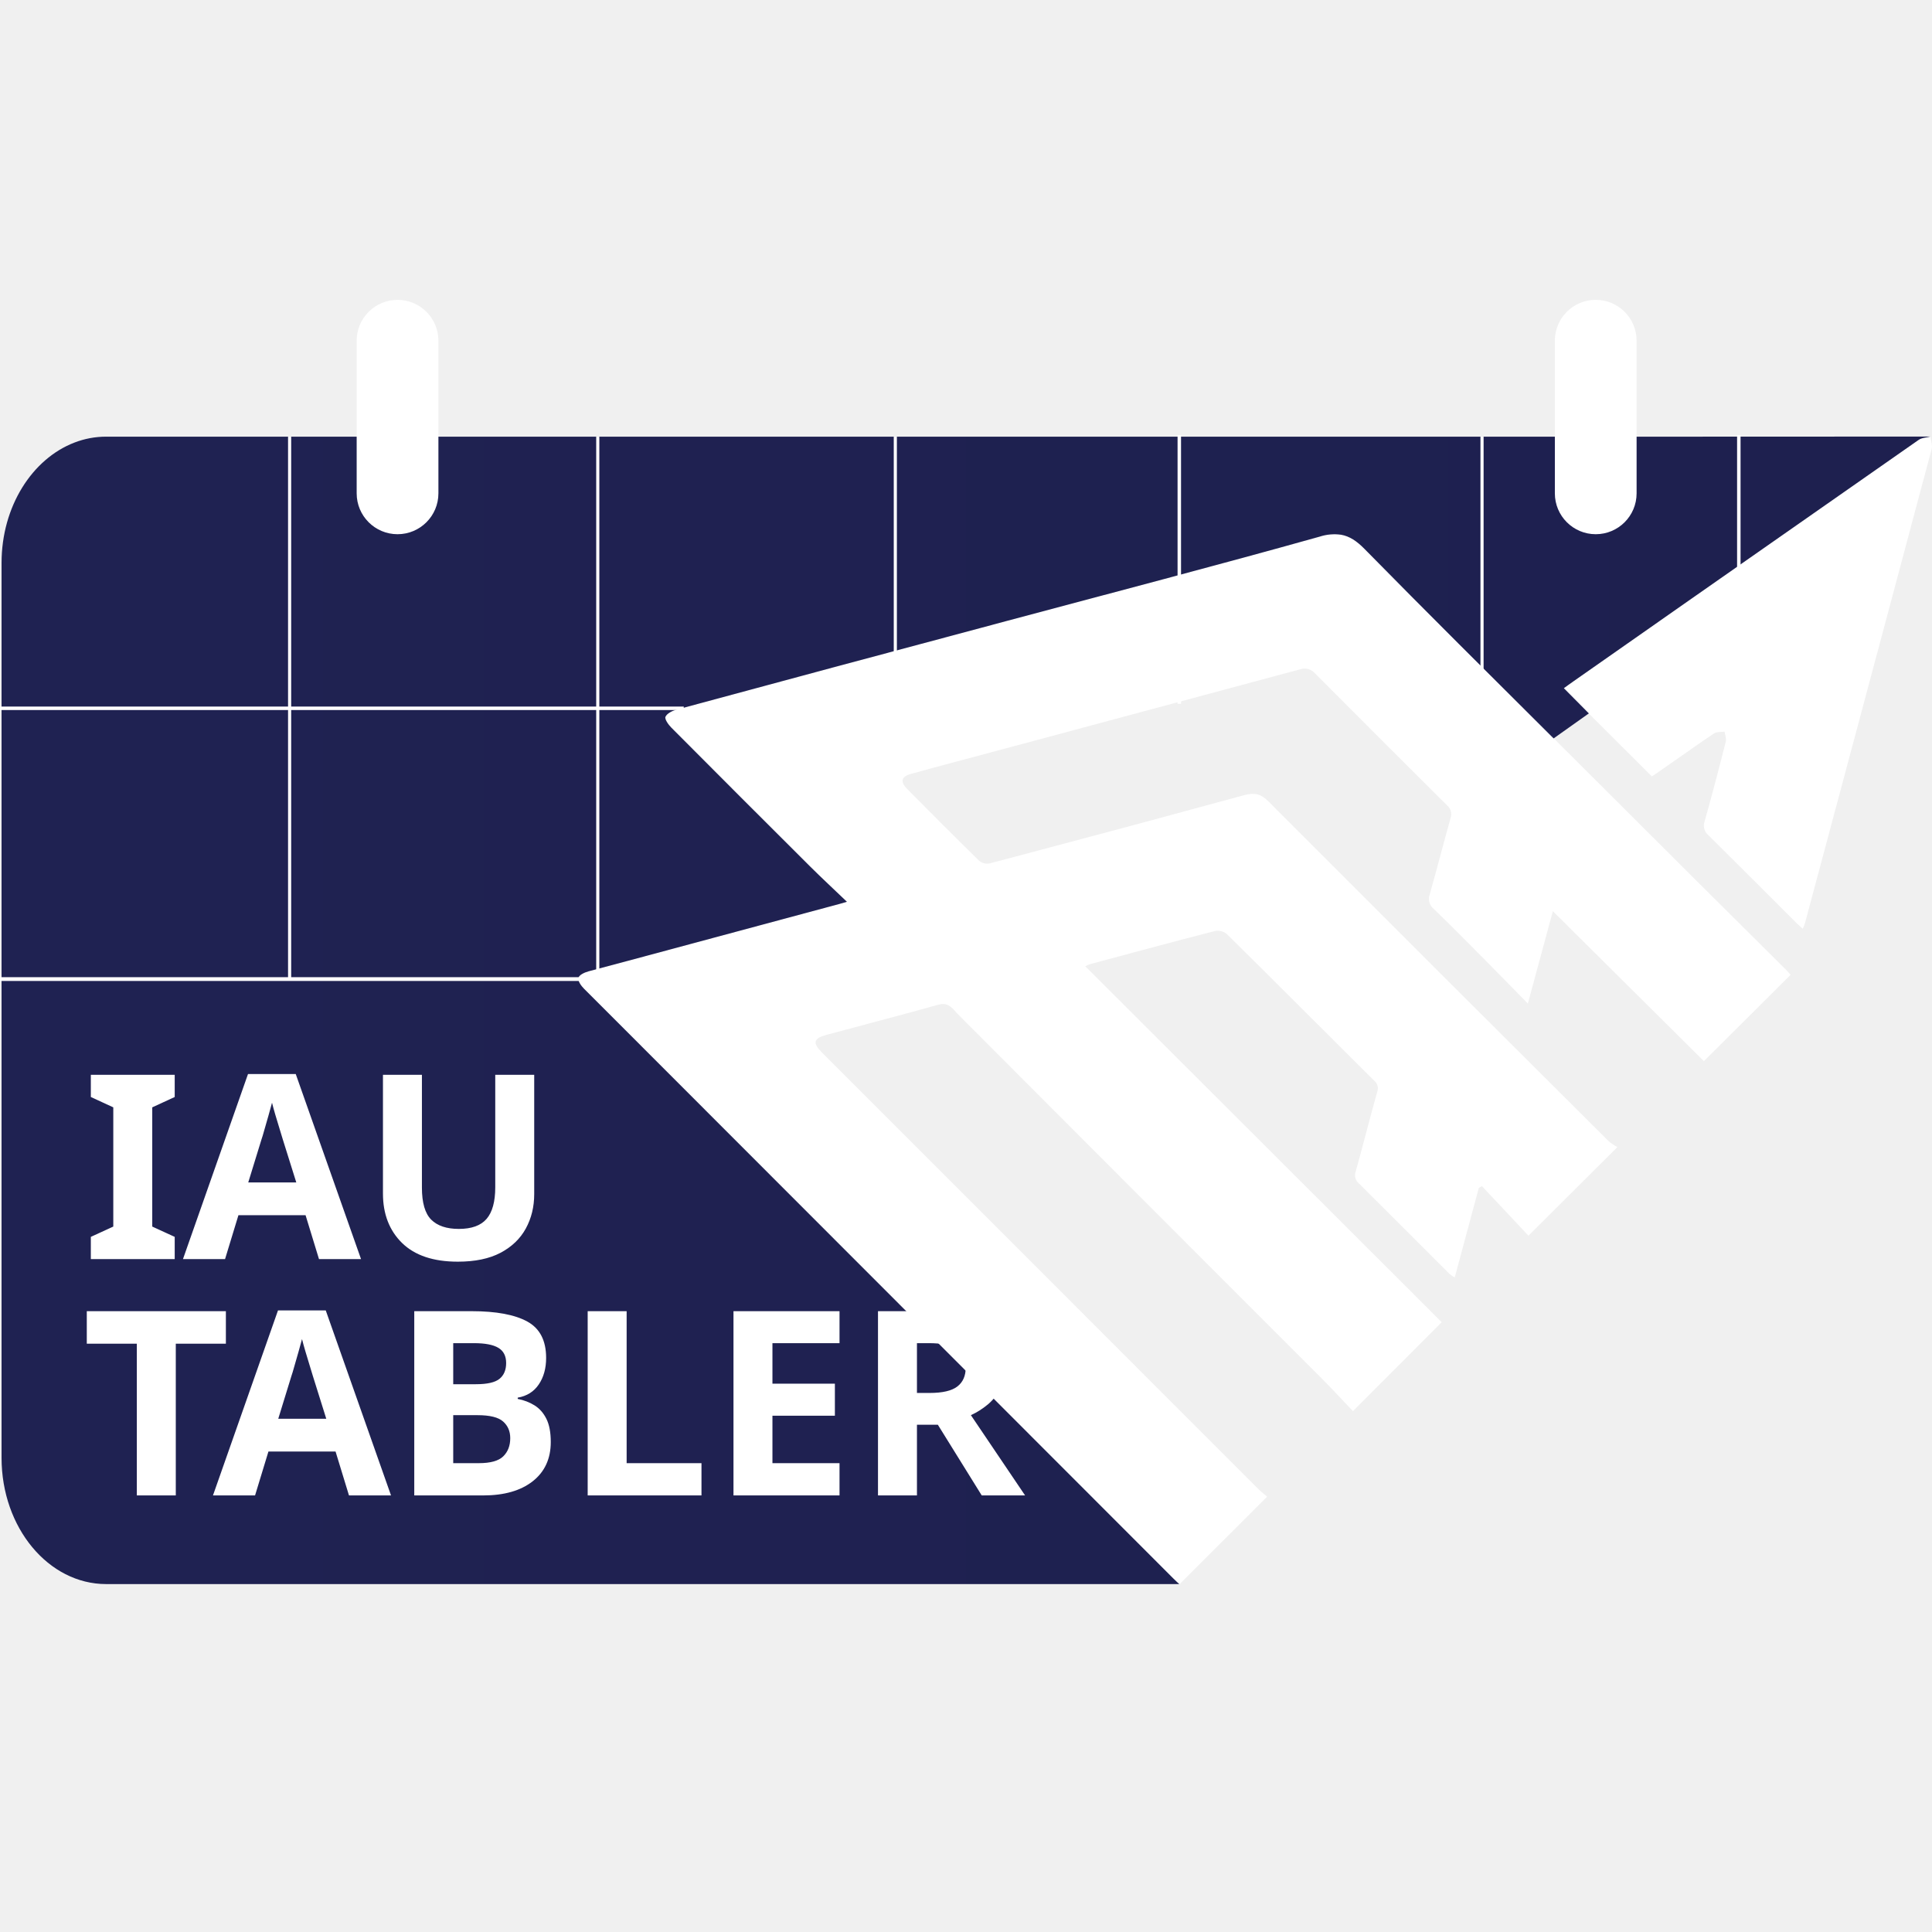
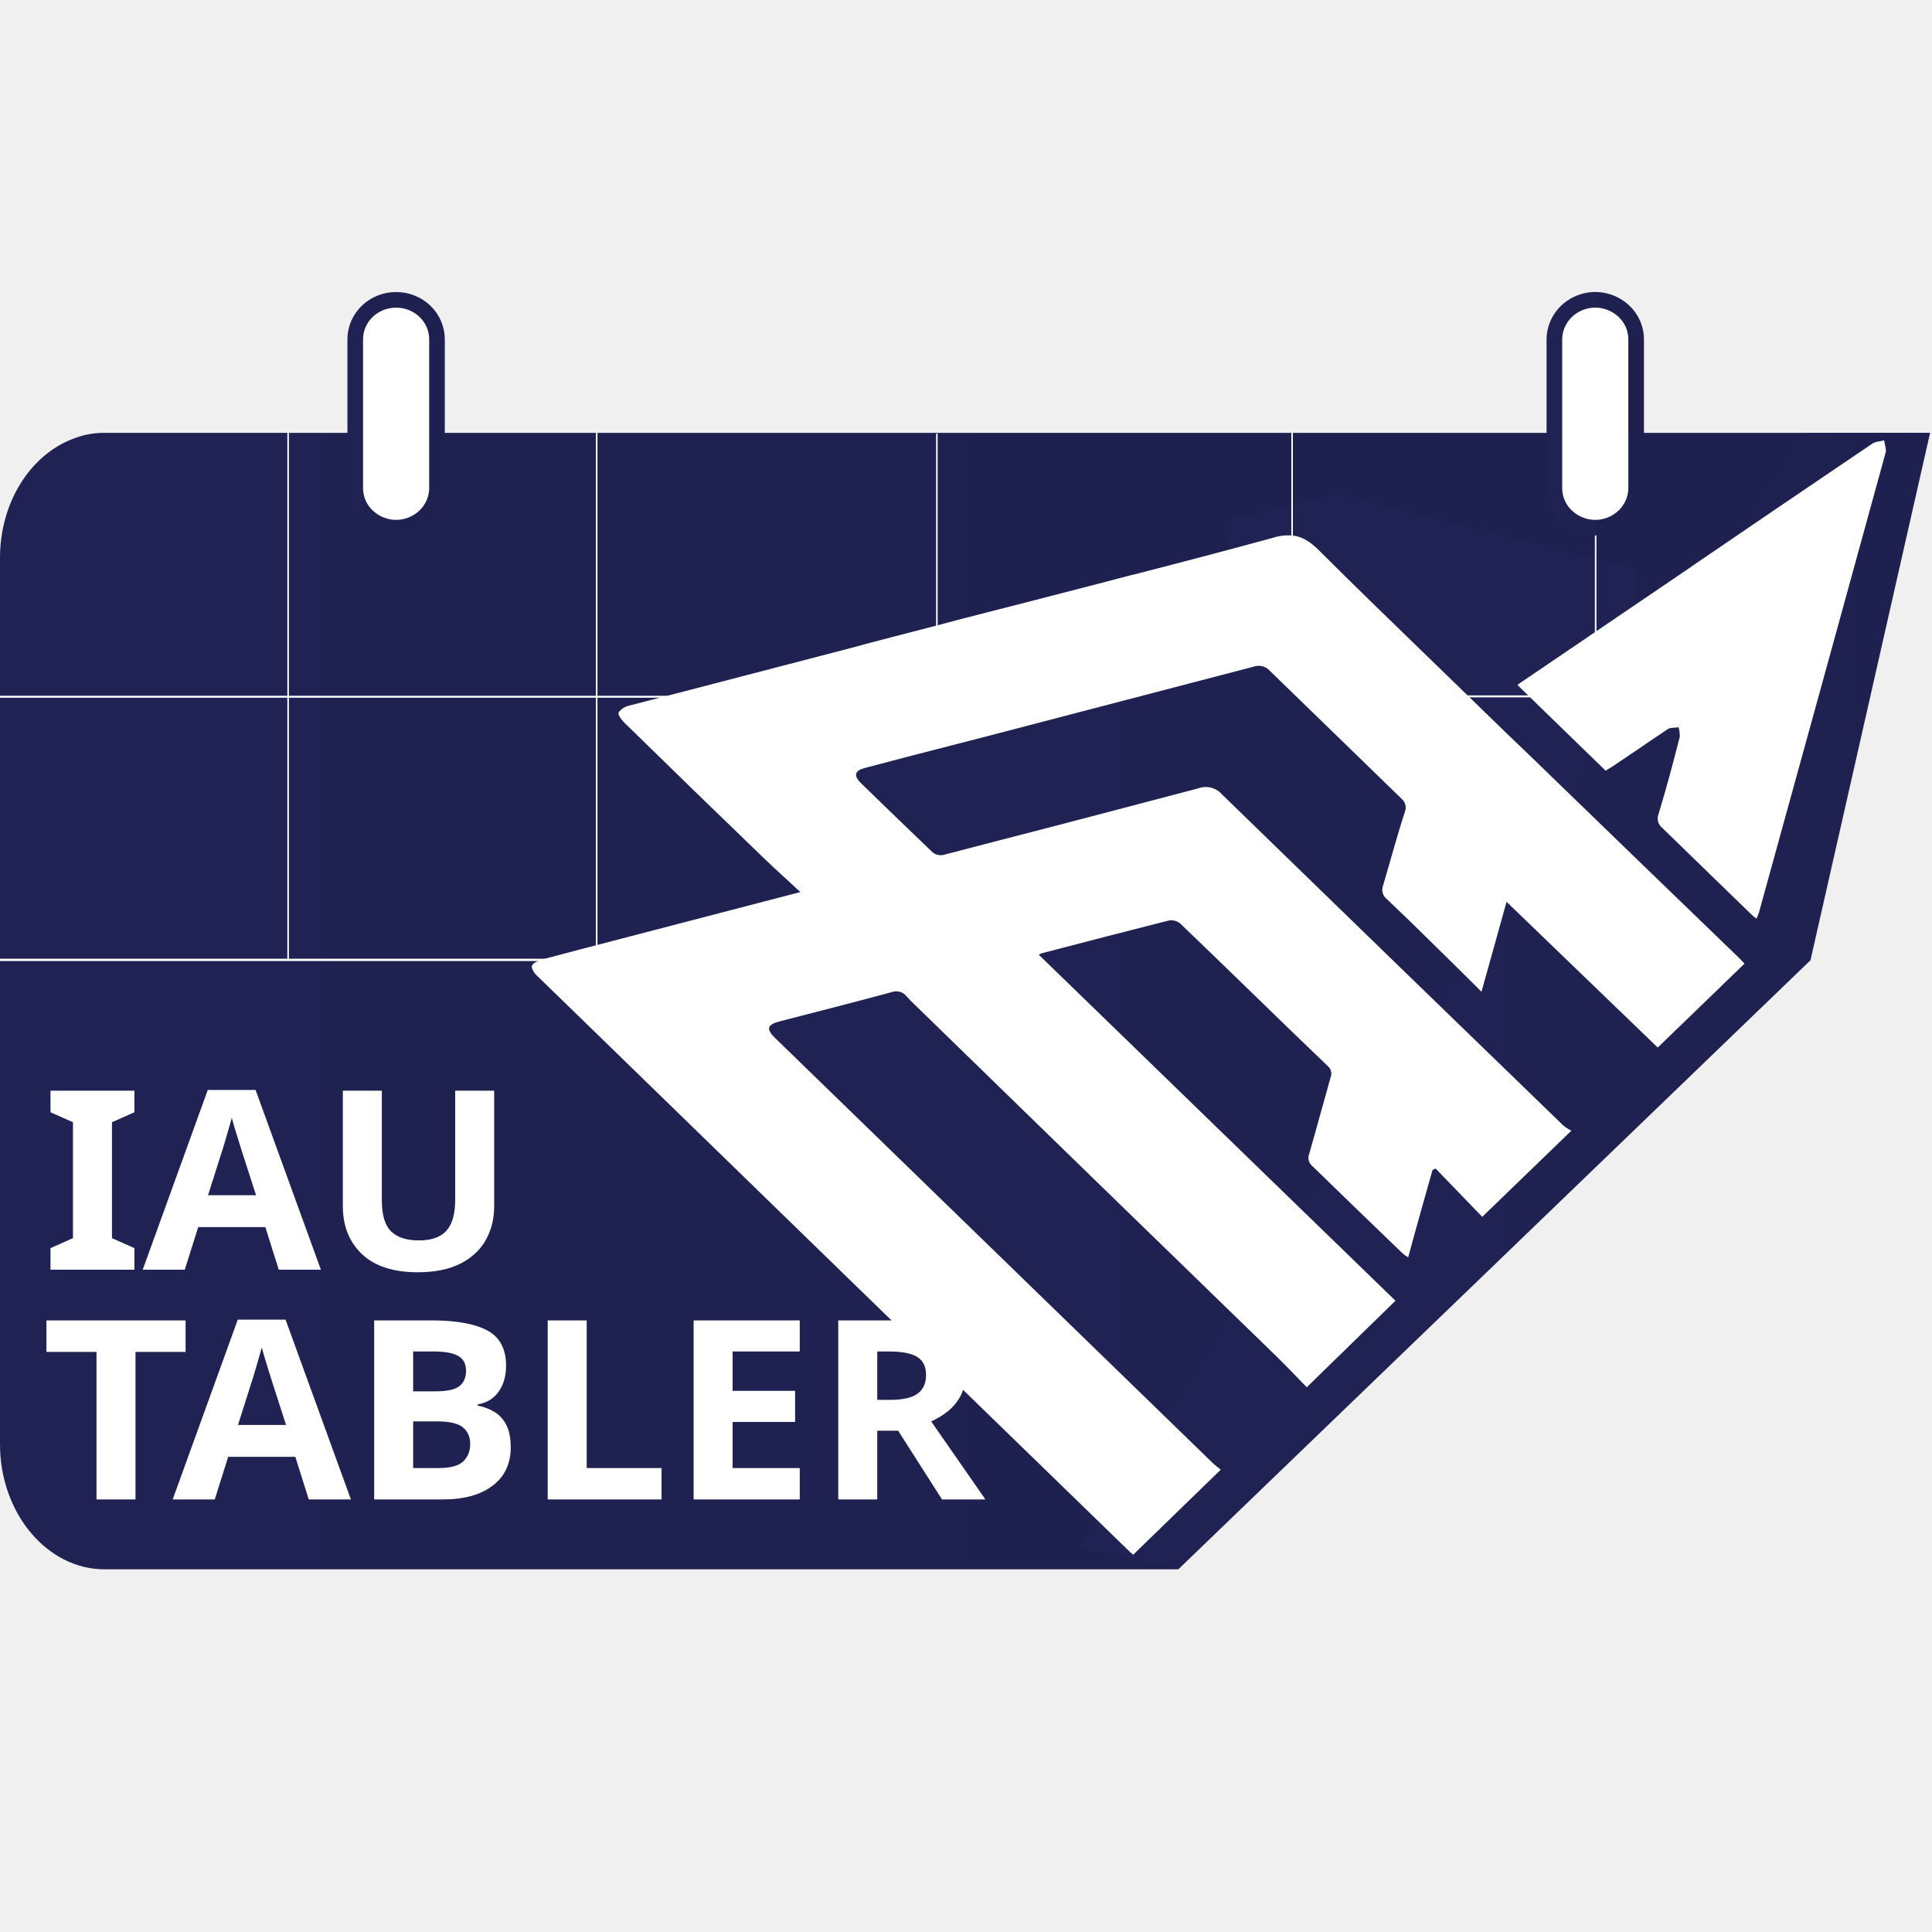
- <svg xmlns="http://www.w3.org/2000/svg" id="Layer_1" data-name="Layer 1" viewBox="0 0 618.32 426.38" width="70px" height="70px">
+ <svg xmlns="http://www.w3.org/2000/svg" xmlns:xlink="http://www.w3.org/1999/xlink" id="Layer_1" data-name="Layer 1" viewBox="0 0 618.3 426.4" width="70px" height="70px">
  <defs>
    <style>
-             .cls-1,.cls-3,.cls-4{fill:#fff;}.cls-2{fill:url(#linear-gradient);}.cls-3{isolation:isolate;font-size:82.59px;font-family:BahijTheSansArabic-Bold,
-             Bahij TheSansArabic;font-weight:700;}.cls-4{stroke:#fff;stroke-miterlimit:10;}
+             .cls-1{fill:#1d6477;}.cls-2{fill:url(#linear-gradient);}.cls-3{fill:url(#linear-gradient-2);}.cls-4{fill:url(#linear-gradient-3);}.cls-11,.cls-14,.cls-15,.cls-5,.cls-6{fill:#fff;}.cls-11,.cls-15,.cls-5{stroke-miterlimit:10;}.cls-15,.cls-5{stroke-width:5px;}.cls-5{stroke:url(#linear-gradient-4);}.cls-6{isolation:isolate;font-size:66.96px;font-family:BahijTheSansArabic-Bold,
+             Bahij
+             TheSansArabic;font-weight:700;}.cls-7{letter-spacing:-0.03em;}.cls-8{letter-spacing:-0.04em;}.cls-9{letter-spacing:-0.05em;}.cls-10{letter-spacing:0em;}.cls-11{stroke:#fff;stroke-width:0.5px;}.cls-12{fill:url(#linear-gradient-5);}.cls-13{fill:url(#linear-gradient-6);}.cls-15{stroke:url(#linear-gradient-7);}
        </style>
-     <linearGradient id="linear-gradient" x1="441.09" y1="-343.87" x2="1058.4" y2="-343.87" gradientTransform="matrix(1, 0, 0, -1, -441.09, -116.49)" gradientUnits="userSpaceOnUse">
+     <linearGradient id="linear-gradient" x1="520.47" y1="213.5" x2="520.75" y2="213.5" gradientTransform="matrix(1.234365, 0, 0, -1.198767, -69.49477, 465.2613)" gradientUnits="userSpaceOnUse">
      <stop offset="0" stop-color="#1f2252" />
      <stop offset="1" stop-color="#1e204f" />
    </linearGradient>
+     <linearGradient id="linear-gradient-2" x1="240.7" y1="203.3" x2="553.7" y2="203.3" gradientTransform="matrix(1.521686, 0, 0, -1.198767, -85.67088, 465.2613)" xlink:href="#linear-gradient" />
+     <linearGradient id="linear-gradient-3" x1="496.89" y1="-1415.59" x2="997.29" y2="-1415.59" gradientTransform="matrix(1.234365, 0, 0, -1.198767, -613.3439, -1472.534)" xlink:href="#linear-gradient" />
+     <linearGradient id="linear-gradient-4" x1="145.9" y1="70.3" x2="172.1" y2="70.3" gradientTransform="matrix(1.234365, 0, 0, 1.198767, -69.49477, -47.81098)" xlink:href="#linear-gradient" />
+     <linearGradient id="linear-gradient-5" x1="373.4" y1="268.8" x2="532.97" y2="268.8" gradientTransform="matrix(1.521686, 0, 0, -1.198767, -85.67088, 465.2613)" xlink:href="#linear-gradient" />
+     <linearGradient id="linear-gradient-6" x1="336" y1="201" x2="556.8" y2="201" gradientTransform="matrix(1.521686, 0, 0, -1.198767, -85.67088, 465.2613)" xlink:href="#linear-gradient" />
+     <linearGradient id="linear-gradient-7" x1="456.8" y1="70.3" x2="483" y2="70.3" gradientTransform="matrix(1.234365, 0, 0, 1.198767, -69.49477, -47.81098)" xlink:href="#linear-gradient" />
  </defs>
-   <path class="cls-1" d="M514.37,157.9q-8.79-8.79-17.6-17.55c-20.23-20.15-40.48-40.28-60.51-60.63-2.54-2.59-4.83-4.08-7.49-4.55a15.2,15.2,0,0,0-6.86.6c-33.19,9.3-66.54,18-99.83,26.9l-8.19,2.2q-48,12.85-96,25.79l-1.85.49c-1.33.36-3,1.19-3.51,2.27-.34.74.91,2.52,1.84,3.45q22.19,22.31,44.48,44.5c3.67,3.65,7.47,7.17,11.75,11.27-1.45.42-1.87.55-2.29.66q-33.81,9.07-67.63,18.19l-12.72,3.44c-1.25.34-3,1.2-3.26,2.12s.9,2.56,1.83,3.48l13,13q87.78,87.9,175.62,175.72c.74.74,1.52,1.43,1.88,1.77l28-28c-.74-.64-1.83-1.45-2.77-2.4q-69.9-69.89-139.76-139.8c-3-3-2.66-4.47,1.49-5.59,11.92-3.22,23.89-6.31,35.78-9.64,2.21-.63,3.42,0,4.87,1.46l1.32,1.46Q364.3,287,422.74,345.43c3.4,3.41,6.66,7,9.76,10.22l28.41-28.46L346.82,213.26a13.74,13.74,0,0,1,1.59-.67c13.32-3.58,26.62-7.19,40-10.62a4.64,4.64,0,0,1,3.74,1C408,218.61,423.65,234.36,439.4,250a3.13,3.13,0,0,1,.84,3.55c-2.36,8.45-4.51,17-6.86,25.41a3.35,3.35,0,0,0,1,3.79c9.67,9.6,19.28,19.26,28.93,28.89a14.39,14.39,0,0,0,1.76,1.25c2.64-9.83,5.18-19.27,7.72-28.71l1-.53,14.88,15.85,28.48-28.37a15.19,15.19,0,0,1-2.75-1.81Q459.83,215,405.4,160.47c-2.37-2.38-4.42-2.82-7.56-2q-31.39,8.58-62.84,16.91c-6.29,1.67-12.57,3.36-18.86,5a4,4,0,0,1-3.27-.87c-7.75-7.59-15.41-15.27-23.06-23-2.28-2.29-1.87-3.93,1.18-4.79,5-1.4,10-2.71,15-4.06l24.15-6.46q42.66-11.43,85.31-22.92a4.52,4.52,0,0,1,5,1.35q21.06,21.15,42.22,42.21a3.67,3.67,0,0,1,1.06,4.06c-2.27,8.1-4.36,16.26-6.65,24.35a4.13,4.13,0,0,0,1.31,4.69c5.36,5.17,10.58,10.47,15.82,15.75,4.65,4.69,9.26,9.42,14.27,14.51,2.71-10,5.25-19.49,8-29.56l48.34,48L572.58,216c-.48-.52-1.05-1.18-1.67-1.8Q542.61,186.14,514.37,157.9Z" transform="translate(0.5)" />
-   <path class="cls-1" d="M617.29,43.78h0c-1.28.33-2.78.35-3.79,1.06q-36.37,25.38-72.69,50.81l-37.9,26.51c-1.07.75-2.12,1.53-3,2.15L508,132.4l20.16,20.11c.67-.45,1.56-1,2.42-1.63,5.81-4,11.57-8.16,17.44-12.11.88-.59,2.27-.41,3.42-.59.15,1.07.63,2.24.38,3.21-2.15,8.5-4.37,17-6.75,25.43a4,4,0,0,0,1.17,4.49c9.43,9.32,18.79,18.73,28.17,28.1.56.56,1.16,1.06,2.06,1.86.27-.61.51-1.24.72-1.87q20.31-75.87,40.55-151.76C618,46.51,617.46,45.08,617.29,43.78Z" transform="translate(0.5)" />
-   <path class="cls-2" d="M540.81,43.78H33.47a28.1,28.1,0,0,0-10.14,1.89C9.8,50.86,0,66.13,0,84.18V370.62C0,392.94,15,411,33.47,411H376.91c-.36-.34-1.14-1-1.88-1.77q-87.79-87.84-175.6-175.74l-13-13c-.93-.92-2.06-2.5-1.83-3.48s2-1.78,3.26-2.12l12.77-3.4q33.81-9.13,67.63-18.19c.42-.11.84-.24,2.29-.66-4.28-4.1-8.08-7.62-11.75-11.27q-22.29-22.2-44.48-44.5c-.93-.93-2.18-2.71-1.84-3.45.49-1.08,2.18-1.91,3.51-2.27l1.85-.49q48-13,96-25.79l8.19-2.2c33.29-8.91,66.64-17.6,99.83-26.9a15.2,15.2,0,0,1,6.86-.6c2.66.47,5,2,7.49,4.55,20,20.35,40.28,40.48,60.51,60.63l11.28-8L500,124.28c.86-.62,1.91-1.4,3-2.15l37.86-26.51q36.33-25.43,72.69-50.81c1-.71,2.51-.73,3.79-1.06Z" transform="translate(0.5)" />
-   <path class="cls-1" d="M523.28,13.07a13.08,13.08,0,0,0-26.16,0V43.78h0V61.92a13.08,13.08,0,1,0,26.16,0h0V43.78h0Z" transform="translate(0.5)" />
-   <path class="cls-1" d="M126.73,0a13.08,13.08,0,0,0-13.08,13.07V61.92a13.08,13.08,0,1,0,26.16,0V13.07A13.07,13.07,0,0,0,126.74,0Z" transform="translate(0.5)" />
-   <text class="cls-3" transform="translate(26.43 306.99)">IAU</text>
-   <text class="cls-3" transform="translate(26.12 382.63)">TABLER</text>
-   <rect class="cls-4" x="0.5" y="217.27" width="184.6" height="0.21" />
-   <rect class="cls-4" x="0.5" y="130.66" width="217.83" height="0.11" />
-   <polygon class="cls-4" points="92.69 217.31 92.69 43.78 92.69 43.78 92.69 217.31" />
-   <polygon class="cls-4" points="191.31 217.31 191.31 43.78 191.31 43.78 191.31 217.31" />
-   <polygon class="cls-4" points="286.54 217.31 286.54 43.78 286.54 43.78 286.54 217.31" />
-   <rect class="cls-4" x="377.37" y="43.78" width="0.11" height="85.02" />
-   <polygon class="cls-4" points="474.31 148.85 474.31 43.78 474.31 43.78 474.31 148.85" />
-   <rect class="cls-4" x="556.44" y="43.78" width="0.11" height="132.19" />
+   <polygon class="cls-1" points="394.257 62.355 434.62 127.088 462.146 141.953 493.623 162.332 508.312 128.647 497.449 108.987 474.49 81.056 431.781 48.929 394.257 62.355" />
+   <path class="cls-2" d="M 572.993 209.923 L 573.239 208.725 Z" />
+   <polygon class="cls-3" points="510.039 117.019 503.251 118.817 477.329 132.603 409.81 96.999 288.101 134.041 255.02 140.275 290.323 185.109 284.521 207.286 227.617 221.072 291.681 278.733 320.565 317.453 377.222 399.568 572.869 210.043 572.993 209.923 573.239 208.725 577.189 192.661 613.973 43.534 510.039 117.019" />
+   <path class="cls-4" d="M 541.146 42.575 L 33.451 42.575 C 29.979 42.55 26.537 43.202 23.329 44.493 C 9.752 49.648 0 64.753 0 82.614 L 0 366.243 C 0 388.3 15.06 406.281 33.451 406.281 L 377.222 406.281 C 376.574 405.713 375.956 405.113 375.371 404.483 C 316.738 346.463 258.147 288.443 199.596 230.422 L 186.636 217.595 C 185.648 216.636 184.538 215.078 184.784 214.119 C 185.032 213.16 186.76 212.321 187.993 211.961 L 200.831 208.605 C 223.42 202.611 245.968 196.617 268.475 190.623 C 268.845 190.503 269.339 190.383 270.82 190.024 C 266.499 185.948 262.673 182.472 259.094 178.875 C 244.281 164.25 229.345 149.505 214.533 134.761 C 213.546 133.802 212.311 132.123 212.681 131.404 C 213.504 130.257 214.735 129.445 216.138 129.126 L 217.989 128.647 C 249.959 120.016 282.052 111.505 314.023 103.113 L 322.169 100.955 C 355.497 92.084 388.826 83.573 422.03 74.343 C 424.25 73.605 426.621 73.399 428.942 73.743 C 431.658 74.223 434.003 75.781 436.471 78.299 C 456.468 98.438 476.835 118.337 497.079 138.357 L 508.312 130.445 L 500.289 122.413 C 501.152 121.814 502.14 120.975 503.251 120.256 L 541.146 94.003 C 565.339 77.22 589.657 60.437 613.85 43.654 C 614.837 42.935 616.319 42.935 617.677 42.575 Z" />
+   <path class="cls-5" d="M 126.769 0.019 C 119.526 -0.022 113.644 5.692 113.685 12.726 L 113.685 60.197 C 113.685 69.979 124.588 76.093 133.312 71.202 C 137.36 68.932 139.854 64.737 139.854 60.197 L 139.854 60.197 L 139.854 12.726 C 139.895 5.692 134.013 -0.022 126.769 0.019 Z" />
+   <text class="cls-6" style="white-space: pre;" transform="matrix(1.234365, 0, 0, 1.198767, 13.51633, 310.4046)">IAU<tspan x="0" dy="1em">​</tspan>
+   </text>
+   <text class="cls-6" style="white-space: pre;" transform="matrix(1.234365, 0, 0, 1.198767, 13.19539, 383.913)">TABLER</text>
+   <rect class="cls-11" y="211.122" width="184.784" height="0.24" />
+   <rect class="cls-11" y="126.969" width="217.989" height="0.12" />
+   <polygon class="cls-11" points="92.207 211.242 92.207 42.575 92.207 42.575 92.207 211.242" />
+   <polygon class="cls-11" points="190.956 211.242 190.956 42.575 190.956 42.575 190.956 211.242" />
+   <polygon class="cls-12" points="567.438 177.437 523.618 86.091 428.572 62.235 394.257 70.027 391.417 96.88 476.835 162.332 543.861 223.829 558.304 209.923 567.438 177.437" />
+   <polyline class="cls-1" points="377.222 399.448 362.533 399.448 371.421 390.937" />
+   <polygon class="cls-1" points="602.988 42.575 601.26 55.402 613.356 45.932 614.252 42.57 608.01 42.57" />
+   <polygon class="cls-11" points="299.827 139.915 299.827 42.815 299.827 42.815 299.827 139.915" />
+   <polygon class="cls-11" points="413.512 116.18 413.512 42.575 413.512 42.575 413.512 116.18" />
+   <polygon class="cls-11" points="510.657 116.18 510.657 42.815 510.657 42.815 510.657 116.18" />
+   <rect class="cls-11" x="434.62" y="126.849" width="132.818" height="0.12" />
+   <polygon class="cls-13" points="377.222 406.162 579.411 211.362 617.69 42.57 578.08 42.654 345.252 399.448 377.222 406.162" />
+   <path class="cls-14" d="M 442.643 187.386 C 441.996 189.029 442.551 190.889 444.001 191.942 C 449.309 196.977 454.617 202.131 459.801 207.286 C 464.491 211.841 469.059 216.397 474.12 221.431 C 476.835 211.721 479.428 202.491 482.143 192.661 L 530.53 239.293 L 558.304 212.441 C 557.81 211.961 557.193 211.242 556.576 210.643 C 537.689 192.421 518.845 174.2 500.042 155.979 C 494.117 150.225 488.315 144.59 482.39 138.956 L 459.431 116.659 C 446.841 104.432 434.25 92.324 421.906 79.977 C 419.314 77.46 417.092 76.021 414.377 75.542 C 412.057 75.197 409.685 75.404 407.464 76.141 C 392.528 80.217 377.469 84.173 362.533 88.009 L 362.409 88.009 C 344.142 92.804 325.873 97.479 307.604 102.154 L 299.457 104.312 C 290.2 106.709 280.819 109.107 271.561 111.624 C 248.848 117.498 226.136 123.492 203.3 129.366 L 201.449 129.846 C 200.066 130.137 198.838 130.903 197.992 132.003 C 197.622 132.723 198.857 134.401 199.844 135.36 C 214.656 149.865 229.51 164.29 244.404 178.635 C 248.107 182.232 251.934 185.588 256.131 189.544 C 254.65 189.904 254.279 190.024 253.786 190.144 C 231.196 196.018 208.649 201.892 186.142 207.766 L 173.429 211.122 C 172.194 211.482 170.466 212.321 170.219 213.16 C 169.972 213.999 171.084 215.677 172.071 216.517 L 185.032 229.104 C 243.54 286.045 302.131 342.986 360.805 399.928 C 361.383 400.526 362.002 401.087 362.657 401.606 L 390.677 374.394 C 389.936 373.795 388.826 372.956 387.961 372.117 L 248.107 236.296 C 245.145 233.419 245.392 231.981 249.589 230.902 C 261.562 227.785 273.535 224.788 285.386 221.551 C 287.141 220.926 289.11 221.514 290.2 222.99 L 291.558 224.428 C 330.44 262.309 369.404 300.19 408.452 338.072 C 411.907 341.428 415.118 344.904 418.204 348.021 L 446.593 320.33 L 332.414 209.564 C 332.918 209.292 333.458 209.09 334.02 208.964 C 347.351 205.488 360.682 202.011 374.012 198.655 C 375.333 198.409 376.697 198.763 377.716 199.614 C 393.639 214.838 409.192 230.182 424.992 245.287 C 425.995 246.16 426.338 247.543 425.856 248.763 C 423.51 257.035 421.289 265.306 418.944 273.458 C 418.443 274.775 418.836 276.256 419.931 277.174 C 429.559 286.525 439.188 295.875 448.938 305.225 C 449.463 305.692 450.043 306.094 450.667 306.424 C 453.259 296.834 455.851 287.723 458.444 278.493 L 459.431 278.013 L 474.366 293.477 L 502.88 265.906 C 501.902 265.418 500.99 264.815 500.165 264.108 C 463.752 228.864 427.378 193.581 391.047 158.256 C 389.207 156.135 386.192 155.367 383.518 156.338 C 362.533 161.853 341.672 167.367 320.688 172.762 C 314.393 174.44 308.098 175.998 301.803 177.676 C 300.619 177.874 299.405 177.569 298.47 176.837 C 290.693 169.405 283.041 161.973 275.387 154.54 C 273.165 152.263 273.535 150.704 276.621 149.865 L 291.681 145.909 L 315.874 139.676 L 401.293 117.378 C 403.098 116.766 405.106 117.29 406.353 118.697 L 448.569 159.695 C 449.716 160.682 450.153 162.235 449.679 163.651 C 447.087 171.563 444.989 179.475 442.643 187.386 Z" />
+   <path class="cls-14" d="M 602.988 44.973 C 601.753 45.333 600.148 45.333 599.161 46.052 C 580.028 58.999 560.772 72.065 541.639 85.132 C 541.571 85.132 541.516 85.186 541.516 85.252 C 536.456 88.728 531.394 92.084 526.334 95.561 L 488.562 121.215 C 487.451 121.934 486.464 122.653 485.6 123.252 L 493.746 131.164 L 513.866 150.704 C 514.483 150.225 515.472 149.745 516.336 149.146 C 522.137 145.31 527.939 141.234 533.74 137.398 C 534.603 136.799 535.962 137.038 537.196 136.799 C 537.495 137.81 537.62 138.864 537.566 139.915 C 535.467 148.187 533.246 156.458 530.777 164.61 C 530.168 166.131 530.612 167.862 531.888 168.925 L 560.031 196.257 C 560.679 196.912 561.381 197.514 562.13 198.056 L 562.871 196.257 C 576.448 147.108 589.986 97.958 603.481 48.809 C 603.728 47.61 603.111 46.292 602.988 44.973 Z" />
+   <path class="cls-15" d="M 523.618 12.726 C 523.618 2.944 512.714 -3.17 503.992 1.721 C 499.943 3.992 497.449 8.186 497.449 12.726 L 497.449 42.575 L 497.449 42.575 L 497.449 60.197 C 497.449 69.979 508.353 76.093 517.076 71.202 C 521.124 68.932 523.618 64.737 523.618 60.197 L 523.618 60.197 L 523.618 42.575 L 523.618 42.575 Z" />
</svg>
